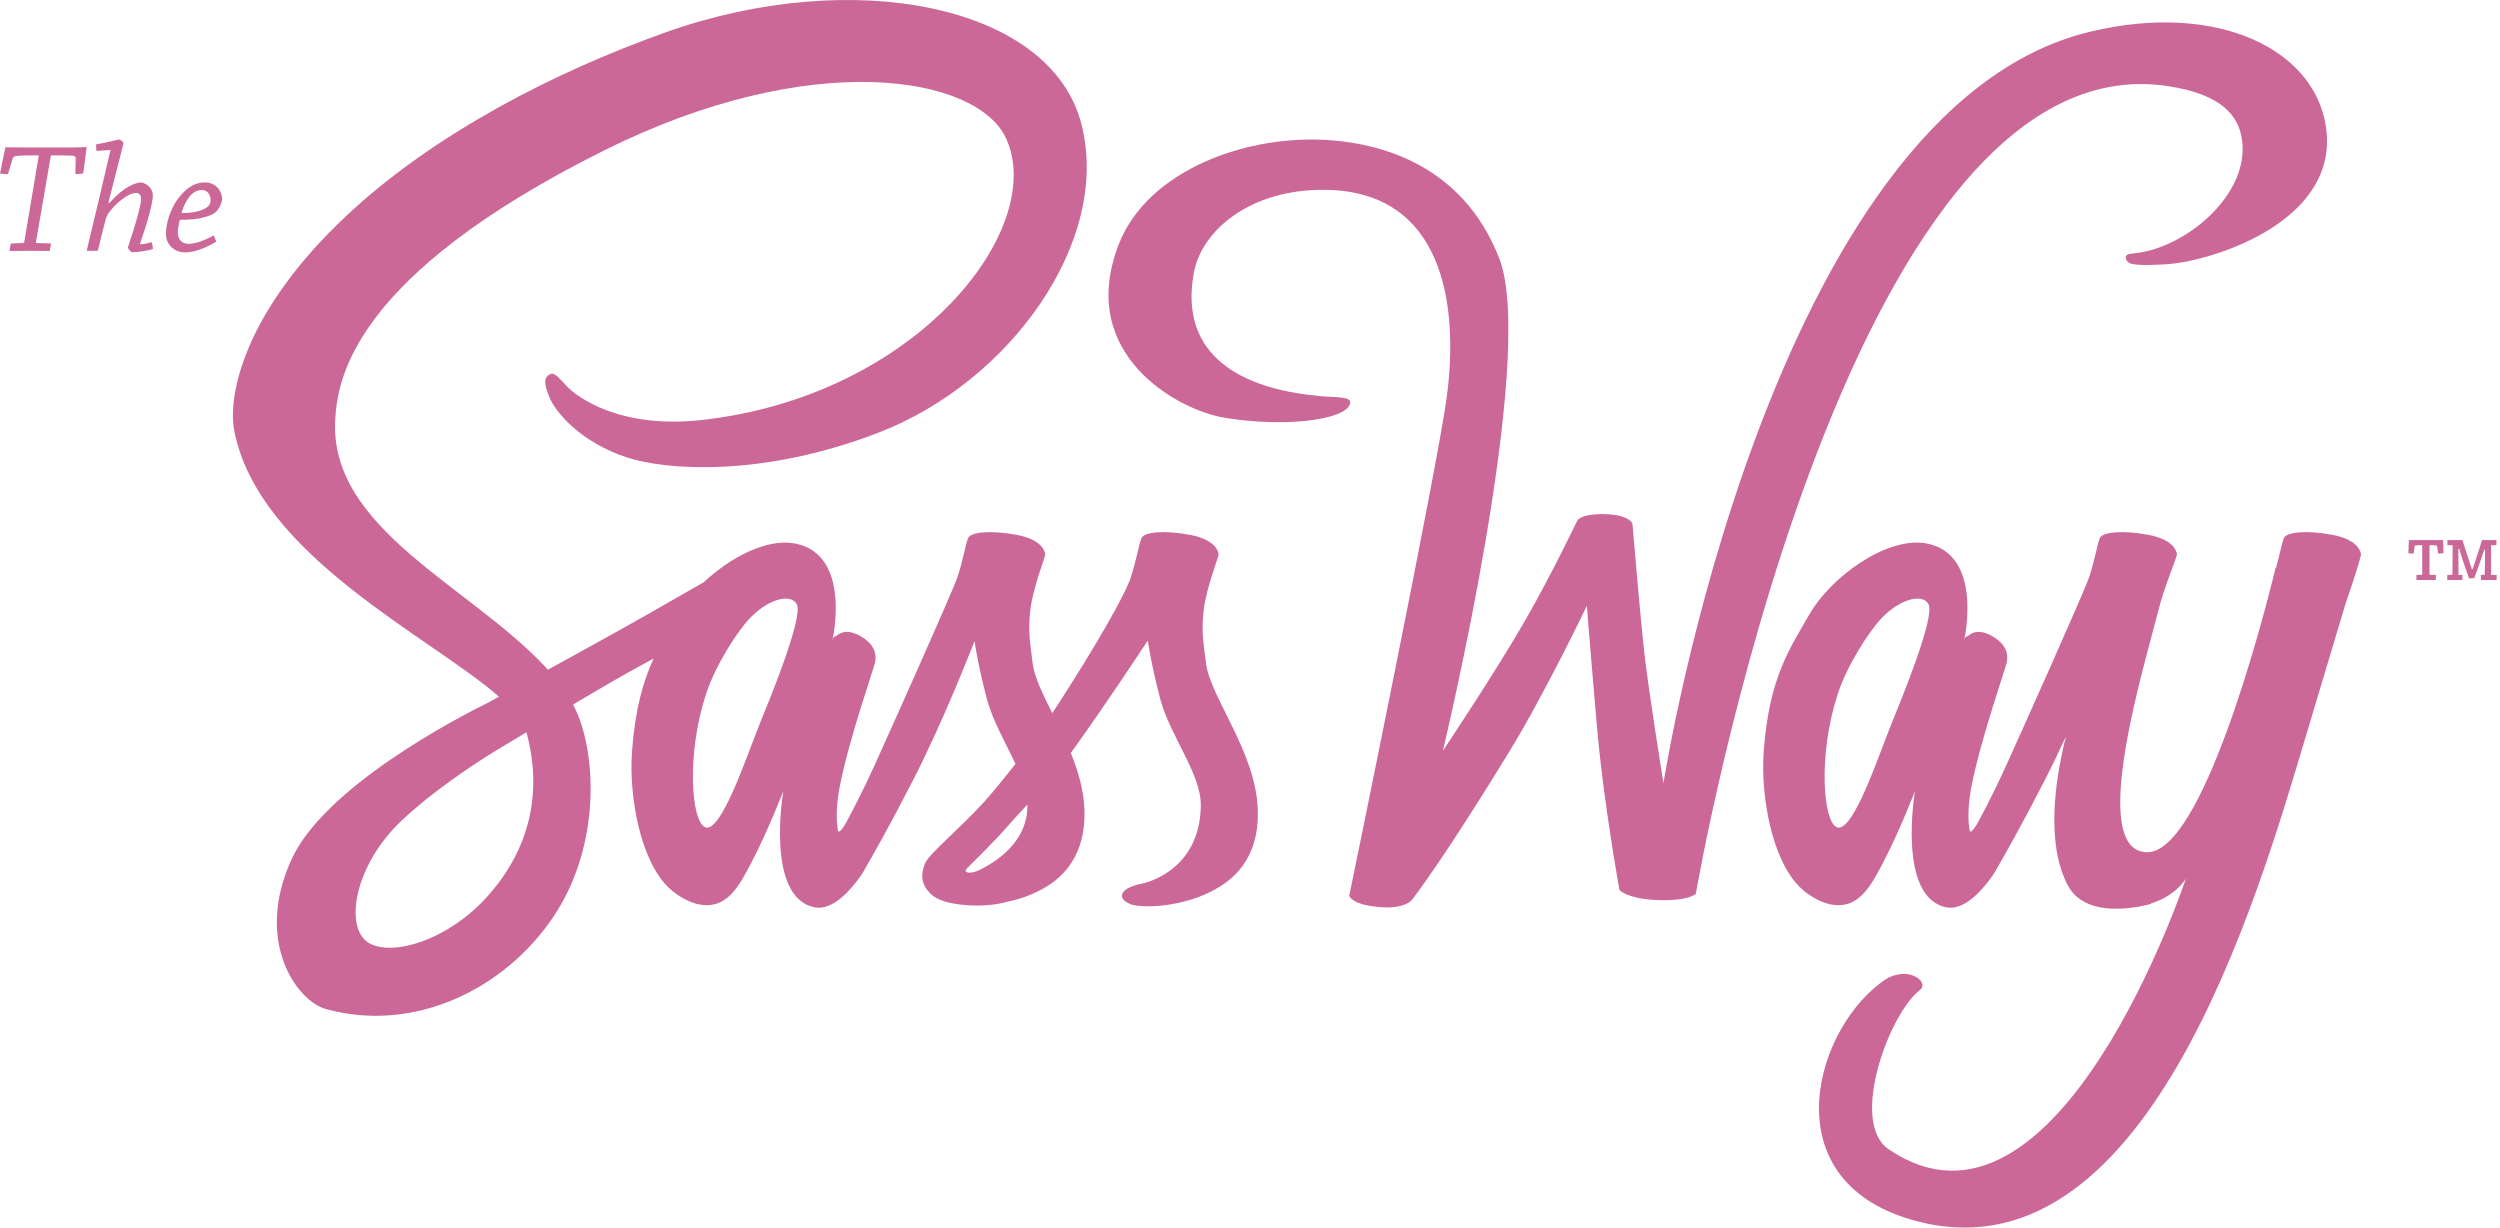
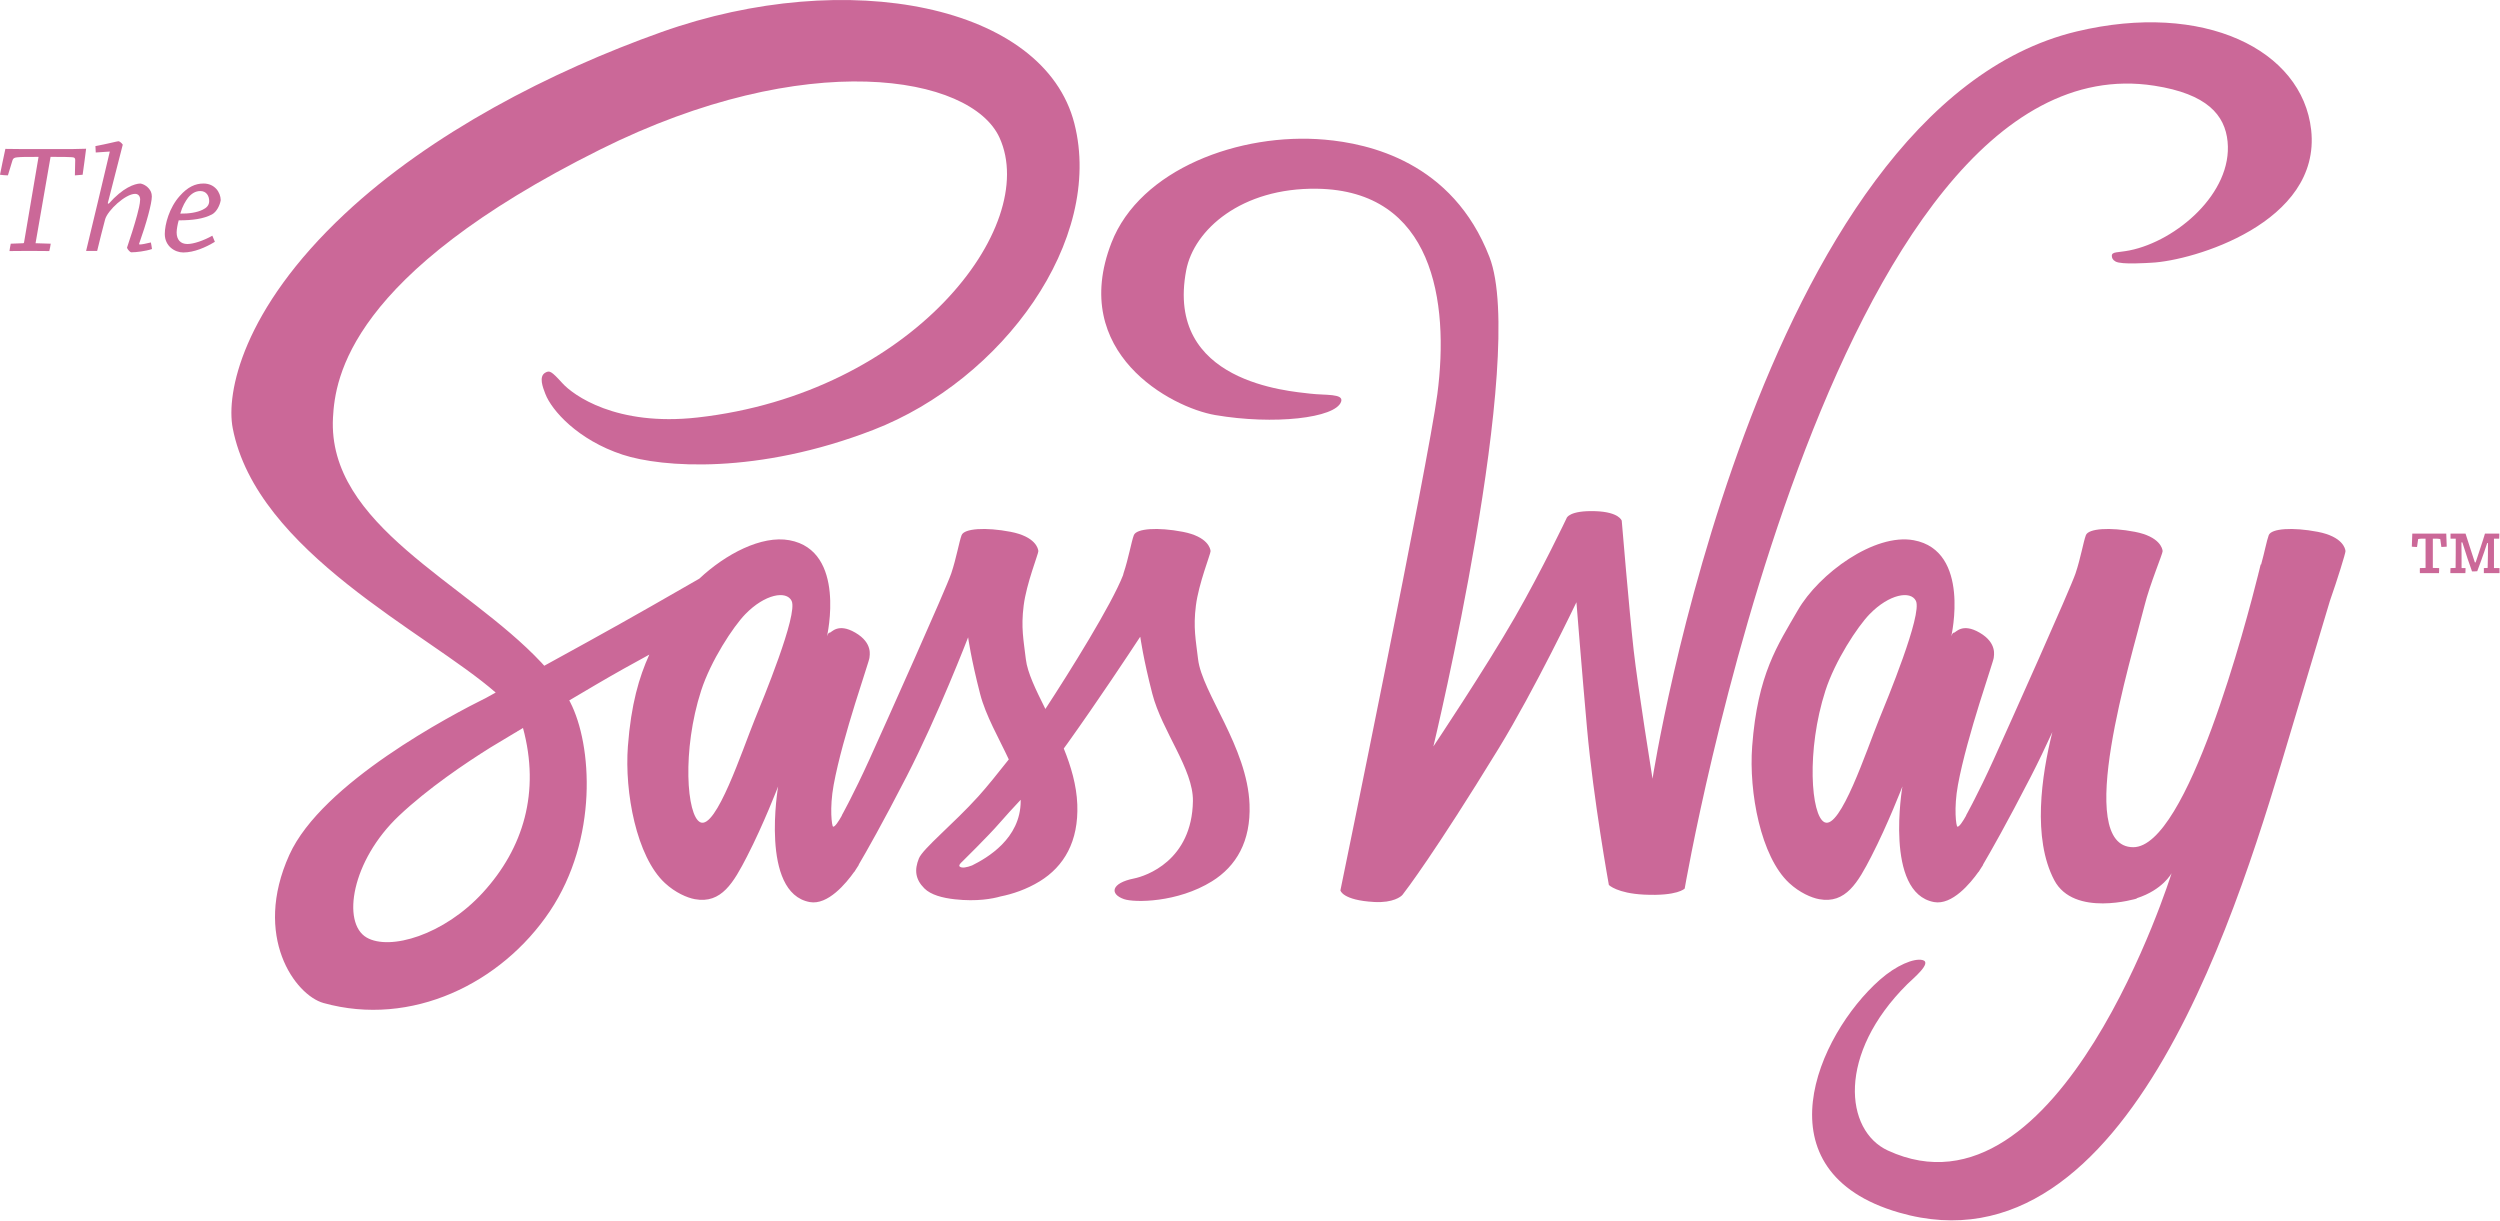
- <svg xmlns="http://www.w3.org/2000/svg" version="1.1" baseProfile="tiny" id="Layer_1" x="0px" y="0px" width="503px" height="247px" viewBox="0 0 503 247" xml:space="preserve">
+ <svg xmlns="http://www.w3.org/2000/svg" version="1.1" baseProfile="tiny" id="Layer_1" x="0px" y="0px" width="506px" height="247px" viewBox="0 0 506 247" xml:space="preserve">
  <g>
    <g>
-       <path fill="#CB6898" d="M242.646,133.412c-0.464-3.942-1.001-6.342-0.441-10.833c0.56-4.491,3.013-10.546,2.977-11.04    s-0.55-2.929-5.623-3.903s-9.412-0.677-9.923,0.68s-1.056,4.648-2.095,7.738c-0.038,0.113-0.067,0.238-0.09,0.368    c-2.351,5.996-10.698,19.378-15.729,27.069c-1.936-3.886-3.635-7.322-3.959-10.079c-0.464-3.942-1.001-6.342-0.441-10.833    c0.56-4.491,3.013-10.546,2.977-11.04s-0.55-2.929-5.623-3.903s-9.412-0.677-9.923,0.68s-1.056,4.648-2.095,7.738    c-1.039,3.09-13.321,30.478-16.538,37.571c-1.639,3.614-3.066,6.497-4.073,8.46c-0.003-0.006-0.007-0.013-0.007-0.013    s-0.063,0.135-0.172,0.36c-0.86,1.666-1.371,2.581-1.371,2.581s0.006,0.015,0.015,0.04c-0.684,1.217-1.416,2.33-1.779,2.263    c-0.254-0.047-0.761-3.716,0.11-8.462c1.828-9.949,7.293-25.182,7.249-25.742c-0.023-0.288,0.816-2.928-2.867-5.068    c-3.58-2.08-4.855,0.054-5.182,0.001c-0.316-0.051-0.551,0.735-0.551,0.735s3.988-17.304-7.607-19.441    c-5.628-1.037-12.94,2.795-18.246,7.777c-3.957,2.283-14.241,8.192-22.588,12.777c-2.951,1.621-5.962,3.278-8.817,4.851    c-0.194-0.215-0.388-0.43-0.587-0.643c-15.235-16.255-43.4-27.752-42.205-49.605c0.434-7.944,3.196-28.863,54.118-54.237    c41.714-20.786,75.107-15.066,80.878-2.389c8.244,18.111-17.847,51.771-61.166,56.627c-16.505,1.85-25.196-4.546-27.358-6.929    c-2.276-2.508-2.615-2.621-3.465-2.15c-1.384,0.767-0.507,2.981,0,4.301c1.294,3.366,6.601,9.335,15.65,12.305    c7.96,2.612,27.338,4.047,50.773-5.018c26.247-10.153,46.742-38.396,40.723-62.003C211.473,0.993,171.662-6.9,133.984,6.486    c-22.424,7.966-46.699,20.47-64.153,36.795c-20.753,19.41-24.062,36.306-22.698,43.365c4.845,25.083,39.418,41.418,53.262,53.523    c-0.684,0.377-1.325,0.731-1.908,1.053c-6.943,3.434-33.294,17.225-39.886,31.797c-7.477,16.529,1.191,28.389,6.929,29.986    c17.78,4.947,36.025-3.952,45.83-18.576c9.803-14.622,8.606-33.66,4.107-42.351c-0.056-0.108-0.118-0.214-0.175-0.321    c1.792-1.061,3.62-2.139,5.432-3.203c3.84-2.254,7.602-4.345,10.783-6.067c-2.057,4.516-3.699,10.045-4.339,18.567    c-0.696,9.255,1.73,22.321,7.497,27.664c2.114,1.958,4.505,2.98,6.064,3.268c5.404,0.996,7.869-3.421,10.584-8.682    c3.33-6.453,6.284-14.133,6.284-14.133s-3.708,21.537,6.395,23.399c3.681,0.678,7.385-3.811,9.034-6.145    c0.005,0.03,0.007,0.046,0.007,0.046s0.096-0.154,0.284-0.465c0.382-0.562,0.598-0.925,0.598-0.925s0.007-0.04,0.019-0.111    c1.48-2.511,4.762-8.253,9.683-17.813c6.359-12.351,12.459-28.168,12.459-28.168s0.567,4.246,2.426,11.438    c1.156,4.476,3.826,8.996,5.81,13.276c-2.099,2.671-4.477,5.613-6.174,7.491c-5.018,5.552-11.233,10.562-12.034,12.55    c-0.943,2.341-0.72,4.233,1.102,6.057c1.331,1.332,3.701,1.938,6.174,2.213c4.51,0.502,7.683-0.125,9.249-0.575    c2.441-0.485,5.283-1.432,7.95-3.065c4.924-3.014,7.893-8.078,7.607-15.562c-0.149-3.895-1.276-7.71-2.738-11.32    c0.267-0.362,0.534-0.726,0.803-1.103c6.181-8.653,12.391-18.032,14.665-21.494c0.027,0.06,0.042,0.095,0.042,0.095    s0.567,4.246,2.426,11.438c1.955,7.566,8.319,15.259,8.22,21.705c-0.186,12.058-9.503,15.182-11.929,15.668    c-4.643,0.929-5.004,3.143-2.031,4.181c2.107,0.735,10.823,0.736,17.818-3.607c4.904-3.045,7.893-8.078,7.607-15.562    C252.626,151.162,243.446,140.218,242.646,133.412z M97.786,180.665c-7.855,8.569-18.829,11.808-23.535,9.079    c-5.081-2.946-3.069-15.562,6.571-24.655c5.877-5.544,13.464-10.649,18.496-13.793c1.144-0.689,2.822-1.698,4.862-2.92    c0.343-0.196,0.536-0.304,0.536-0.304l-0.008-0.013c0.395-0.236,0.799-0.478,1.217-0.728    C109.431,160.277,106.031,171.671,97.786,180.665z M152.856,145.633c-2.525,6.204-7.809,22.294-11.025,20.786    c-2.761-1.294-3.726-14.574,0.166-26.623c1.959-6.064,6.5-12.972,8.958-15.499c3.956-4.067,8.313-4.832,9.371-2.693    C161.675,124.331,154.439,141.744,152.856,145.633z M196.879,175.155c-1.07,0.409-2.051,0.608-2.507,0.231    c-0.335-0.278,0.441-0.934,0.441-0.934s5.458-5.356,7.607-7.857c1.284-1.494,2.728-3.03,4.293-4.72    c0.002,0.085,0.007,0.171,0.007,0.256C206.704,169.75,199.907,173.644,196.879,175.155z" />
-       <path fill="#CB6898" d="M436.318,17.344c10.672,1.657,14.313,5.928,14.838,11.331c1.007,10.369-10.35,20.095-19.849,22.001    c-2.383,0.478-3.648,0.206-3.595,1.141c0.021,0.368,0.135,0.777,0.771,1.121c1.226,0.663,6.519,0.266,7.247,0.233    c8.303-0.375,34.434-8.034,32.35-26.887c-1.793-16.223-21.757-26.082-47.498-19.919c-64.775,15.508-85.896,151.243-85.896,151.243    s-3.01-18.768-3.823-26.043c-0.897-8.026-2.414-26.182-2.414-26.182s-0.503-1.76-5.306-1.925    c-5.318-0.183-5.862,1.362-5.868,1.431c0,0-4.961,10.457-10.456,20.016c-6.016,10.465-16.516,26.166-16.516,26.166    s19.048-79.198,11.355-99.058c-7.478-19.303-24.486-22.973-33.345-23.75c-17.214-1.511-37.429,5.977-43.212,20.873    c-8.649,22.275,12.074,33.335,21.017,34.867c11.842,2.029,24.373,0.627,25.499-2.705c0.574-1.697-3.202-1.258-6.281-1.63    c-4.261-0.515-29.417-2.244-25.095-24.964c1.562-8.213,11.185-16.729,26.483-16.508c23.504,0.341,26.849,22.694,24.382,41.569    c-1.814,13.882-19.632,100.443-19.632,100.443s0.382,1.994,6.865,2.348c3.831,0.209,5.434-1.106,5.712-1.457    c0.594-0.75,6.467-8.401,19.466-29.608c7.294-11.9,15.758-29.602,15.758-29.602s1.118,14.096,2.15,25.566    c1.297,14.413,4.42,31.658,4.42,31.658s1.687,1.686,7.114,1.952c6.846,0.336,8.242-1.232,8.242-1.232S370.799,7.17,436.318,17.344    z" />
-       <path fill="#CB6898" d="M469.411,107.635c-5.073-0.974-9.412-0.677-9.923,0.68c-0.412,1.096-0.847,3.45-1.546,5.943l-0.087-0.016    c0,0-0.134,0.564-0.383,1.568c-0.026,0.081-0.052,0.162-0.079,0.243l0.016,0.011c-2.431,9.748-14.399,55.402-25.359,55.402    c-12.269,0-0.393-38.15,2.27-48.861c1.092-4.392,3.715-10.572,3.679-11.066s-0.55-2.929-5.623-3.903s-9.412-0.677-9.923,0.68    c-0.511,1.357-1.056,4.648-2.095,7.738c-1.039,3.09-13.321,30.478-16.538,37.571c-1.639,3.614-3.066,6.497-4.073,8.46    c-0.003-0.006-0.007-0.013-0.007-0.013s-0.063,0.135-0.172,0.36c-0.86,1.666-1.372,2.581-1.372,2.581s0.006,0.015,0.015,0.04    c-0.684,1.217-1.416,2.33-1.779,2.263c-0.254-0.047-0.761-3.716,0.11-8.462c1.828-9.949,7.293-25.182,7.249-25.742    c-0.023-0.288,0.816-2.928-2.867-5.068c-3.58-2.08-4.855,0.054-5.182,0.001c-0.316-0.051-0.551,0.735-0.551,0.735    s3.988-17.304-7.607-19.441c-7.921-1.46-19.182,6.723-23.484,14.189c-4.054,7.038-8.13,12.839-9.234,27.527    c-0.696,9.255,1.73,22.321,7.497,27.664c2.114,1.958,4.505,2.98,6.064,3.268c5.404,0.996,7.869-3.421,10.584-8.682    c3.33-6.453,6.284-14.133,6.284-14.133s-3.708,21.537,6.395,23.399c3.681,0.678,7.385-3.811,9.034-6.145    c0.005,0.03,0.007,0.046,0.007,0.046s0.096-0.154,0.284-0.465c0.382-0.562,0.598-0.925,0.598-0.925s0.007-0.04,0.019-0.111    c1.48-2.511,4.761-8.253,9.683-17.813c1.488-2.89,2.96-5.968,4.344-8.99c-2.205,8.834-4.054,21.511,0.376,29.948    c3.994,7.607,16.73,3.746,16.73,3.746s-0.018-0.023-0.045-0.055c5.323-1.695,7.094-5.082,7.094-5.082    s-25.822,77.732-59.852,54.476c-7.923-5.415,0.141-27.302,6.332-32.017c1.262-0.961,0.046-2.611-2.031-3.106    c-1.715-0.409-3.737,0.243-4.659,0.836c-14.189,9.128-23.7,40.202,5.018,48.503c47.012,13.589,69.464-64.317,79.324-97.325    c3.337-11.173,6.278-20.976,7.925-26.459c1.537-4.378,3.189-9.716,3.162-10.092C474.998,111.045,474.483,108.61,469.411,107.635z     M380.557,145.633c-2.525,6.204-7.809,22.294-11.025,20.786c-2.761-1.294-3.726-14.574,0.166-26.623    c1.958-6.064,6.5-12.972,8.958-15.499c3.956-4.067,8.313-4.832,9.372-2.693C389.376,124.331,382.14,141.744,380.557,145.633z" />
+       <path fill-rule="evenodd" fill="#CB6898" d="M242.489,133.417c-0.463-3.942-1-6.342-0.441-10.834    c0.56-4.491,3.011-10.546,2.975-11.04c-0.036-0.494-0.55-2.929-5.619-3.904s-9.406-0.677-9.916,0.68    c-0.51,1.357-1.055,4.648-2.093,7.738c-0.038,0.113-0.067,0.238-0.09,0.368c-2.349,5.996-10.692,19.378-15.719,27.07    c-1.935-3.886-3.633-7.322-3.957-10.079c-0.463-3.942-1-6.342-0.441-10.834c0.559-4.491,3.011-10.546,2.975-11.04    c-0.036-0.494-0.55-2.929-5.619-3.904c-5.07-0.975-9.406-0.677-9.916,0.68c-0.51,1.357-1.055,4.648-2.094,7.738    c-1.039,3.09-13.313,30.479-16.527,37.572c-1.638,3.615-3.064,6.497-4.07,8.461c-0.003-0.006-0.007-0.013-0.007-0.013    s-0.063,0.135-0.172,0.36c-0.859,1.666-1.371,2.581-1.371,2.581s0.006,0.015,0.015,0.04c-0.683,1.217-1.415,2.33-1.778,2.263    c-0.254-0.047-0.761-3.716,0.11-8.462c1.826-9.949,7.289-25.183,7.245-25.743c-0.023-0.288,0.816-2.928-2.865-5.068    c-3.578-2.08-4.852,0.054-5.179,0.001c-0.316-0.051-0.551,0.735-0.551,0.735s3.986-17.305-7.603-19.442    c-5.624-1.037-12.932,2.795-18.234,7.778c-3.954,2.283-14.232,8.192-22.574,12.778c-2.949,1.621-5.958,3.278-8.811,4.851    c-0.194-0.215-0.387-0.43-0.587-0.643C94.349,117.851,66.203,106.353,67.397,84.5c0.434-7.945,3.194-28.864,54.083-54.239    c41.687-20.787,75.059-15.067,80.826-2.389c8.239,18.111-17.836,51.773-61.127,56.629c-16.495,1.85-25.18-4.547-27.34-6.929    c-2.274-2.508-2.613-2.621-3.462-2.15c-1.383,0.767-0.507,2.981,0,4.301c1.293,3.366,6.597,9.336,15.64,12.305    c7.955,2.612,27.321,4.047,50.74-5.018c26.23-10.153,46.713-38.397,40.697-62.005C211.336,0.993,171.551-6.9,133.897,6.486    c-22.409,7.967-46.669,20.47-64.112,36.797C49.045,62.695,45.738,79.59,47.101,86.65c4.842,25.084,39.393,41.419,53.228,53.525    c-0.683,0.377-1.324,0.731-1.907,1.053c-6.939,3.434-33.273,17.226-39.86,31.798c-7.473,16.53,1.19,28.39,6.925,29.987    c17.768,4.947,36.002-3.952,45.801-18.577c9.797-14.622,8.6-33.662,4.104-42.352c-0.056-0.108-0.118-0.214-0.175-0.321    c1.791-1.061,3.618-2.14,5.428-3.203c3.837-2.254,7.598-4.345,10.776-6.067c-2.056,4.516-3.696,10.045-4.337,18.567    c-0.695,9.255,1.729,22.322,7.492,27.665c2.112,1.958,4.502,2.981,6.06,3.268c5.4,0.996,7.864-3.421,10.577-8.682    c3.328-6.453,6.28-14.134,6.28-14.134s-3.706,21.538,6.391,23.4c3.679,0.678,7.38-3.812,9.028-6.145    c0.005,0.03,0.007,0.046,0.007,0.046s0.096-0.154,0.284-0.465c0.382-0.562,0.598-0.926,0.598-0.926s0.007-0.04,0.019-0.111    c1.479-2.511,4.758-8.254,9.677-17.814c6.355-12.352,12.451-28.169,12.451-28.169s0.567,4.246,2.424,11.438    c1.156,4.476,3.823,8.996,5.807,13.276c-2.098,2.671-4.474,5.614-6.171,7.491c-5.015,5.552-11.226,10.563-12.026,12.55    c-0.942,2.341-0.72,4.233,1.102,6.057c1.331,1.333,3.699,1.938,6.17,2.213c4.507,0.502,7.678-0.125,9.243-0.575    c2.439-0.485,5.28-1.432,7.945-3.065c4.92-3.015,7.888-8.078,7.603-15.563c-0.149-3.895-1.275-7.711-2.737-11.32    c0.267-0.362,0.534-0.726,0.803-1.103c6.177-8.653,12.383-18.032,14.656-21.495c0.027,0.06,0.042,0.095,0.042,0.095    s0.567,4.246,2.424,11.438c1.954,7.566,8.314,15.259,8.214,21.705c-0.186,12.059-9.497,15.183-11.921,15.668    c-4.64,0.929-5.001,3.144-2.03,4.181c2.105,0.735,10.816,0.736,17.807-3.607c4.901-3.046,7.888-8.078,7.603-15.563    C252.463,151.168,243.289,140.224,242.489,133.417z M97.722,180.673c-7.85,8.569-18.817,11.808-23.52,9.08    c-5.078-2.946-3.067-15.562,6.566-24.655c5.873-5.544,13.456-10.649,18.484-13.793c1.143-0.689,2.82-1.698,4.858-2.92    c0.342-0.196,0.536-0.304,0.536-0.304l-0.008-0.013c0.394-0.236,0.799-0.478,1.216-0.728    C109.36,160.283,105.961,171.678,97.722,180.673z M152.757,145.64c-2.523,6.204-7.804,22.294-11.018,20.787    c-2.759-1.294-3.723-14.575,0.165-26.624c1.957-6.065,6.496-12.973,8.952-15.499c3.954-4.067,8.308-4.832,9.365-2.693    C161.57,124.336,154.339,141.75,152.757,145.64z M196.751,175.162c-1.07,0.409-2.05,0.608-2.505,0.231    c-0.335-0.278,0.441-0.934,0.441-0.934s5.455-5.356,7.603-7.857c1.283-1.494,2.726-3.03,4.29-4.721    c0.002,0.085,0.007,0.171,0.007,0.256C206.571,169.757,199.778,173.652,196.751,175.162z" />
+       <path fill-rule="evenodd" fill="#CB6898" d="M436.038,17.346c10.665,1.657,14.304,5.928,14.828,11.332    c1.006,10.369-10.344,20.096-19.836,22.002c-2.382,0.478-3.646,0.206-3.593,1.141c0.021,0.368,0.135,0.777,0.771,1.121    c1.225,0.663,6.515,0.266,7.242,0.233c8.298-0.375,34.412-8.035,32.329-26.888c-1.792-16.224-21.743-26.083-47.468-19.92    c-64.734,15.508-85.841,151.248-85.841,151.248s-3.008-18.769-3.82-26.044c-0.896-8.026-2.412-26.183-2.412-26.183    s-0.503-1.76-5.302-1.925c-5.315-0.183-5.859,1.362-5.864,1.431c0,0-4.958,10.458-10.449,20.017    c-6.012,10.465-16.506,26.167-16.506,26.167s19.036-79.201,11.348-99.061c-7.473-19.304-24.47-22.973-33.324-23.751    c-17.203-1.511-37.405,5.978-43.184,20.873c-8.643,22.276,12.067,33.336,21.003,34.869c11.834,2.029,24.357,0.627,25.483-2.705    c0.573-1.697-3.2-1.258-6.277-1.63c-4.258-0.515-29.398-2.244-25.079-24.965c1.561-8.213,11.178-16.73,26.466-16.508    c23.489,0.341,26.832,22.695,24.366,41.57c-1.813,13.882-19.62,100.446-19.62,100.446s0.382,1.994,6.861,2.348    c3.828,0.209,5.431-1.106,5.708-1.457c0.593-0.75,6.463-8.401,19.453-29.609c7.289-11.9,15.748-29.603,15.748-29.603    s1.118,14.097,2.149,25.566c1.296,14.414,4.417,31.659,4.417,31.659s1.686,1.686,7.11,1.952c6.842,0.336,8.237-1.232,8.237-1.232    S370.56,7.172,436.038,17.346z" />
+       <path fill-rule="evenodd" fill="#CB6898" d="M469.109,107.64c-5.07-0.975-9.406-0.677-9.916,0.68    c-0.412,1.096-0.846,3.451-1.545,5.943l-0.087-0.016c0,0-0.134,0.564-0.383,1.568c-0.026,0.081-0.052,0.162-0.079,0.243    l0.016,0.011c-2.429,9.749-14.39,55.404-25.342,55.404c-12.261,0-0.393-38.152,2.268-48.863    c1.091-4.392,3.712-10.573,3.677-11.067c-0.036-0.494-0.55-2.929-5.619-3.904s-9.406-0.677-9.916,0.68    c-0.51,1.357-1.055,4.648-2.094,7.738c-1.039,3.09-13.313,30.479-16.527,37.572c-1.638,3.615-3.064,6.497-4.07,8.461    c-0.003-0.006-0.007-0.013-0.007-0.013s-0.063,0.135-0.172,0.36c-0.86,1.666-1.371,2.581-1.371,2.581s0.006,0.015,0.015,0.04    c-0.683,1.217-1.415,2.33-1.778,2.263c-0.254-0.047-0.761-3.716,0.11-8.462c1.826-9.949,7.289-25.183,7.245-25.743    c-0.023-0.288,0.816-2.928-2.865-5.068c-3.578-2.08-4.852,0.054-5.179,0.001c-0.316-0.051-0.551,0.735-0.551,0.735    s3.986-17.305-7.603-19.442c-7.916-1.46-19.17,6.723-23.469,14.19c-4.052,7.038-8.125,12.84-9.228,27.528    c-0.695,9.255,1.729,22.322,7.492,27.665c2.112,1.958,4.502,2.981,6.06,3.268c5.4,0.996,7.864-3.421,10.578-8.682    c3.328-6.453,6.28-14.134,6.28-14.134s-3.706,21.538,6.391,23.4c3.679,0.678,7.38-3.812,9.028-6.145    c0.005,0.03,0.007,0.046,0.007,0.046s0.096-0.154,0.284-0.465c0.382-0.562,0.598-0.925,0.598-0.925s0.007-0.04,0.019-0.111    c1.479-2.511,4.758-8.254,9.677-17.814c1.487-2.89,2.958-5.968,4.341-8.99c-2.203,8.835-4.052,21.512,0.375,29.949    c3.992,7.608,16.719,3.746,16.719,3.746s-0.018-0.023-0.045-0.055c5.319-1.695,7.089-5.082,7.089-5.082    s-22.552,72.226-57.428,56.134c-8.732-4.029-10.333-19.507,3.941-33.673c1.125-1.117,5.137-4.385,3.061-4.88    c-1.714-0.409-5.291,1.045-8.646,4.014c-12.628,11.179-24.786,38.799,3.914,47.1c46.982,13.589,69.42-64.319,79.273-97.329    c3.335-11.173,6.274-20.976,7.92-26.46c1.536-4.378,3.187-9.716,3.16-10.092C474.692,111.05,474.178,108.615,469.109,107.64z     M380.312,145.64c-2.523,6.204-7.804,22.294-11.018,20.787c-2.759-1.294-3.723-14.575,0.165-26.624    c1.957-6.065,6.496-12.973,8.952-15.499c3.954-4.067,8.308-4.832,9.366-2.693C389.126,124.336,381.895,141.75,380.312,145.64z" />
    </g>
    <g>
-       <path fill="#CB6898" d="M4.706,48.897c0.096,0,0.128-0.064,0.16-0.128l2.943-17.503c-2.688,0-3.456,0-4.384,0.096    c-0.607,0.064-0.768,0.256-0.896,0.608l-0.928,3.072c-0.513,0-1.12-0.064-1.601-0.128c0.353-1.76,0.704-3.52,1.088-5.28    c0.736,0,1.76,0.032,2.977,0.032c0.703,0,4.383,0,5.343,0s4.672,0,5.376,0c1.28-0.032,1.984-0.032,2.656-0.064    c-0.225,1.76-0.448,3.552-0.704,5.312c-0.48,0.032-1.024,0.096-1.568,0.128l0.064-3.104c0-0.352-0.064-0.576-0.672-0.608    c-1.088-0.064-1.632-0.064-4.32-0.064L7.201,48.897l3.071,0.096c-0.063,0.448-0.16,1.024-0.288,1.504    c-1.184,0-2.752-0.032-4.063-0.032s-2.72,0.032-4,0.032c0.064-0.512,0.16-1.024,0.256-1.504L4.706,48.897z" />
-       <path fill="#CB6898" d="M19.393,30.37c-0.032-0.448-0.063-0.896-0.063-1.312c2.304-0.416,4.447-0.992,4.671-0.992    c0.192,0,0.673,0.384,0.864,0.704c-0.479,1.92-2.271,8.959-3.04,11.967l0.192,0.096c2.88-3.296,5.248-4.096,6.399-4.127    c0.672,0.096,1.664,0.64,2.144,1.664c0.129,0.288,0.192,0.64,0.192,0.992c0,1.408-1.088,5.439-2.56,9.599    c-0.064,0.096,0,0.192,0.128,0.192c0.352,0,1.248-0.16,2.239-0.416c0.097,0.448,0.16,0.896,0.225,1.344    c-1.312,0.448-3.2,0.672-4.224,0.672c-0.16,0-0.736-0.544-0.832-0.96c0.576-1.664,1.6-4.928,2.048-6.656    c0.224-0.832,0.607-2.335,0.607-3.167c0-0.608-0.319-1.152-1.023-1.152c-1.952,0-5.6,3.392-6.08,5.248    c-0.352,1.248-1.312,5.184-1.6,6.399c-0.735,0-1.504,0-2.239,0c0.703-2.912,3.839-16.127,4.799-20.287L19.393,30.37z" />
-       <path fill="#CB6898" d="M36.418,39.234c1.6-1.824,3.136-2.528,4.799-2.528c2.272,0,3.456,1.792,3.488,3.392    c-0.16,1.056-0.832,2.4-1.76,2.912c-1.76,0.928-3.968,1.216-6.752,1.216c-0.224,0.768-0.416,1.856-0.416,2.464    c0,1.504,0.8,2.368,2.176,2.368c1.28,0,3.296-0.704,5.056-1.696c0.192,0.416,0.353,0.832,0.513,1.248    c-1.824,1.12-4.192,2.176-6.4,2.176c-1.695,0-3.743-1.28-3.743-3.775C33.378,45.057,34.273,41.633,36.418,39.234z M38.081,39.617    c-0.512,0.704-1.119,1.664-1.567,3.232c1.728,0.032,3.392-0.224,4.544-0.8c0.735-0.352,1.312-0.864,1.312-1.76    c0-1.024-0.544-2.048-1.792-2.048C39.553,38.241,38.753,38.785,38.081,39.617z" />
+       <path fill="#CB6898" d="M4.701,49.229c0.096,0,0.128-0.063,0.16-0.127l2.941-17.349c-2.686,0-3.454,0-4.381,0.095    c-0.607,0.063-0.767,0.254-0.895,0.603L1.6,35.495c-0.512,0-1.119-0.063-1.6-0.127c0.352-1.744,0.704-3.489,1.087-5.233    c0.736,0,1.759,0.032,2.975,0.032c0.703,0,4.38,0,5.339,0s4.669,0,5.373,0c1.279-0.032,1.983-0.032,2.655-0.063    c-0.224,1.744-0.448,3.521-0.704,5.265c-0.48,0.031-1.024,0.095-1.567,0.127l0.064-3.077c0-0.348-0.064-0.571-0.671-0.603    c-1.087-0.063-1.631-0.063-4.318-0.063L7.196,49.229l3.069,0.095c-0.063,0.444-0.16,1.015-0.288,1.491    c-1.183,0-2.75-0.032-4.061-0.032s-2.718,0.032-3.997,0.032c0.064-0.508,0.16-1.015,0.256-1.491L4.701,49.229z" />
+       <path fill="#CB6898" d="M19.379,30.865c-0.032-0.444-0.063-0.888-0.063-1.3c2.302-0.412,4.444-0.983,4.668-0.983    c0.192,0,0.672,0.38,0.864,0.698c-0.479,1.903-2.27,8.881-3.038,11.862l0.192,0.095c2.878-3.267,5.245-4.06,6.395-4.091    c0.671,0.095,1.663,0.634,2.142,1.649c0.129,0.286,0.192,0.635,0.192,0.983c0,1.395-1.087,5.392-2.558,9.515    c-0.064,0.095,0,0.19,0.128,0.19c0.351,0,1.247-0.158,2.238-0.412c0.097,0.444,0.16,0.888,0.224,1.332    c-1.312,0.444-3.198,0.666-4.221,0.666c-0.16,0-0.736-0.539-0.831-0.952c0.576-1.649,1.599-4.885,2.047-6.597    c0.223-0.824,0.607-2.315,0.607-3.14c0-0.603-0.319-1.142-1.023-1.142c-1.951,0-5.596,3.362-6.076,5.202    c-0.351,1.237-1.311,5.138-1.599,6.343c-0.735,0-1.503,0-2.238,0c0.703-2.886,3.836-15.986,4.796-20.109L19.379,30.865z" />
+       <path fill="#CB6898" d="M36.393,39.651c1.599-1.808,3.134-2.506,4.796-2.506c2.271,0,3.454,1.776,3.486,3.362    c-0.16,1.046-0.831,2.379-1.759,2.886c-1.759,0.92-3.965,1.205-6.748,1.205c-0.223,0.761-0.416,1.84-0.416,2.442    c0,1.491,0.799,2.347,2.174,2.347c1.279,0,3.294-0.698,5.052-1.681c0.192,0.412,0.352,0.825,0.512,1.237    c-1.823,1.11-4.19,2.157-6.396,2.157c-1.694,0-3.741-1.269-3.741-3.742C33.355,45.423,34.25,42.029,36.393,39.651z M38.055,40.031    c-0.511,0.698-1.118,1.649-1.566,3.204c1.726,0.031,3.389-0.222,4.541-0.793c0.735-0.349,1.311-0.856,1.311-1.744    c0-1.015-0.544-2.03-1.791-2.03C39.526,38.667,38.726,39.206,38.055,40.031z" />
    </g>
    <g>
-       <path fill="#CB6898" d="M487.35,115.641v-5.951c-0.832,0-1.151,0-1.504,0.096l-0.224,1.6c-0.384,0-0.704-0.032-1.056-0.064    c0.031-0.992,0.063-1.824,0.096-2.656c1.184,0,2.304,0,3.552,0c1.184,0,2.24,0,3.328,0c0.031,0.8,0.063,1.664,0.096,2.656    c-0.353,0.032-0.704,0.032-1.088,0.064l-0.225-1.6c-0.319-0.096-0.831-0.096-1.504-0.096v5.951l1.28,0.032    c0,0.384,0,0.704-0.032,1.024c-0.544,0-1.184,0-1.888,0s-1.376,0-1.983,0c0-0.32-0.032-0.672,0-1.024L487.35,115.641z     M493.43,115.641c0.032-1.888,0.032-4.16,0.032-5.951h-1.057c0-0.352,0-0.736,0-1.024c1.024,0,2.08,0,3.04,0    c0.576,1.76,1.28,4.063,1.888,5.855h0.16c0.512-1.6,1.536-4.608,1.888-5.855c0.96,0,1.92,0,2.912,0c0,0.288,0,0.64-0.032,1.024    h-1.056c0,1.92,0,4.096,0,5.983h1.12c0,0.384,0,0.736,0,1.024c-0.544,0-1.12,0-1.761,0c-0.544,0-0.991,0-1.407,0    c0-0.288,0-0.64,0-1.024l0.768-0.032c0.064-1.664,0.064-3.52,0.064-5.055h-0.16c-0.832,2.592-1.504,4.352-2.016,5.728    c-0.353,0.032-0.544,0.032-1.057,0.032c-0.512-1.44-1.216-3.456-1.951-5.888h-0.192c0.032,1.568,0.032,3.552,0.032,5.216h0.8    c0,0.352,0,0.704-0.032,1.024c-0.384,0-0.896,0-1.407,0c-0.576,0-1.089,0-1.633,0c0-0.288,0-0.64,0.032-1.024L493.43,115.641z" />
+       <path fill="#CB6898" d="M490.934,114.948v-5.928c-0.831,0-1.151,0-1.503,0.095l-0.224,1.594c-0.384,0-0.704-0.032-1.055-0.064    c0.031-0.988,0.063-1.817,0.096-2.645c1.183,0,2.302,0,3.549,0c1.183,0,2.239,0,3.326,0c0.031,0.797,0.063,1.657,0.096,2.645    c-0.352,0.032-0.704,0.032-1.087,0.064l-0.224-1.594c-0.319-0.095-0.831-0.095-1.503-0.095v5.928l1.279,0.032    c0,0.382,0,0.701-0.032,1.02c-0.544,0-1.183,0-1.886,0s-1.375,0-1.982,0c0-0.319-0.032-0.669,0-1.02L490.934,114.948z     M497.011,114.948c0.032-1.88,0.032-4.143,0.032-5.928h-1.056c0-0.351,0-0.733,0-1.02c1.024,0,2.079,0,3.038,0    c0.576,1.753,1.279,4.048,1.886,5.833h0.16c0.511-1.594,1.535-4.59,1.886-5.833c0.959,0,1.919,0,2.91,0    c0,0.286,0,0.637-0.032,1.02h-1.055c0,1.912,0,4.08,0,5.96h1.119c0,0.382,0,0.733,0,1.02c-0.544,0-1.119,0-1.76,0    c-0.544,0-0.991,0-1.406,0c0-0.287,0-0.638,0-1.02l0.767-0.032c0.064-1.657,0.064-3.506,0.064-5.036h-0.16    c-0.832,2.582-1.503,4.335-2.014,5.705c-0.352,0.032-0.544,0.032-1.056,0.032c-0.511-1.434-1.215-3.442-1.95-5.865h-0.192    c0.032,1.562,0.032,3.538,0.032,5.196h0.799c0,0.351,0,0.701-0.032,1.02c-0.384,0-0.895,0-1.406,0c-0.576,0-1.088,0-1.632,0    c0-0.287,0-0.638,0.032-1.02L497.011,114.948z" />
    </g>
  </g>
+   <g>
+ </g>
+   <g>
+ </g>
+   <g>
+ </g>
+   <g>
+ </g>
+   <g>
+ </g>
+   <g>
+ </g>
+   <g>
+ </g>
+   <g>
+ </g>
+   <g>
+ </g>
+   <g>
+ </g>
+   <g>
+ </g>
+   <g>
+ </g>
+   <g>
+ </g>
+   <g>
+ </g>
+   <g>
+ </g>
</svg>
